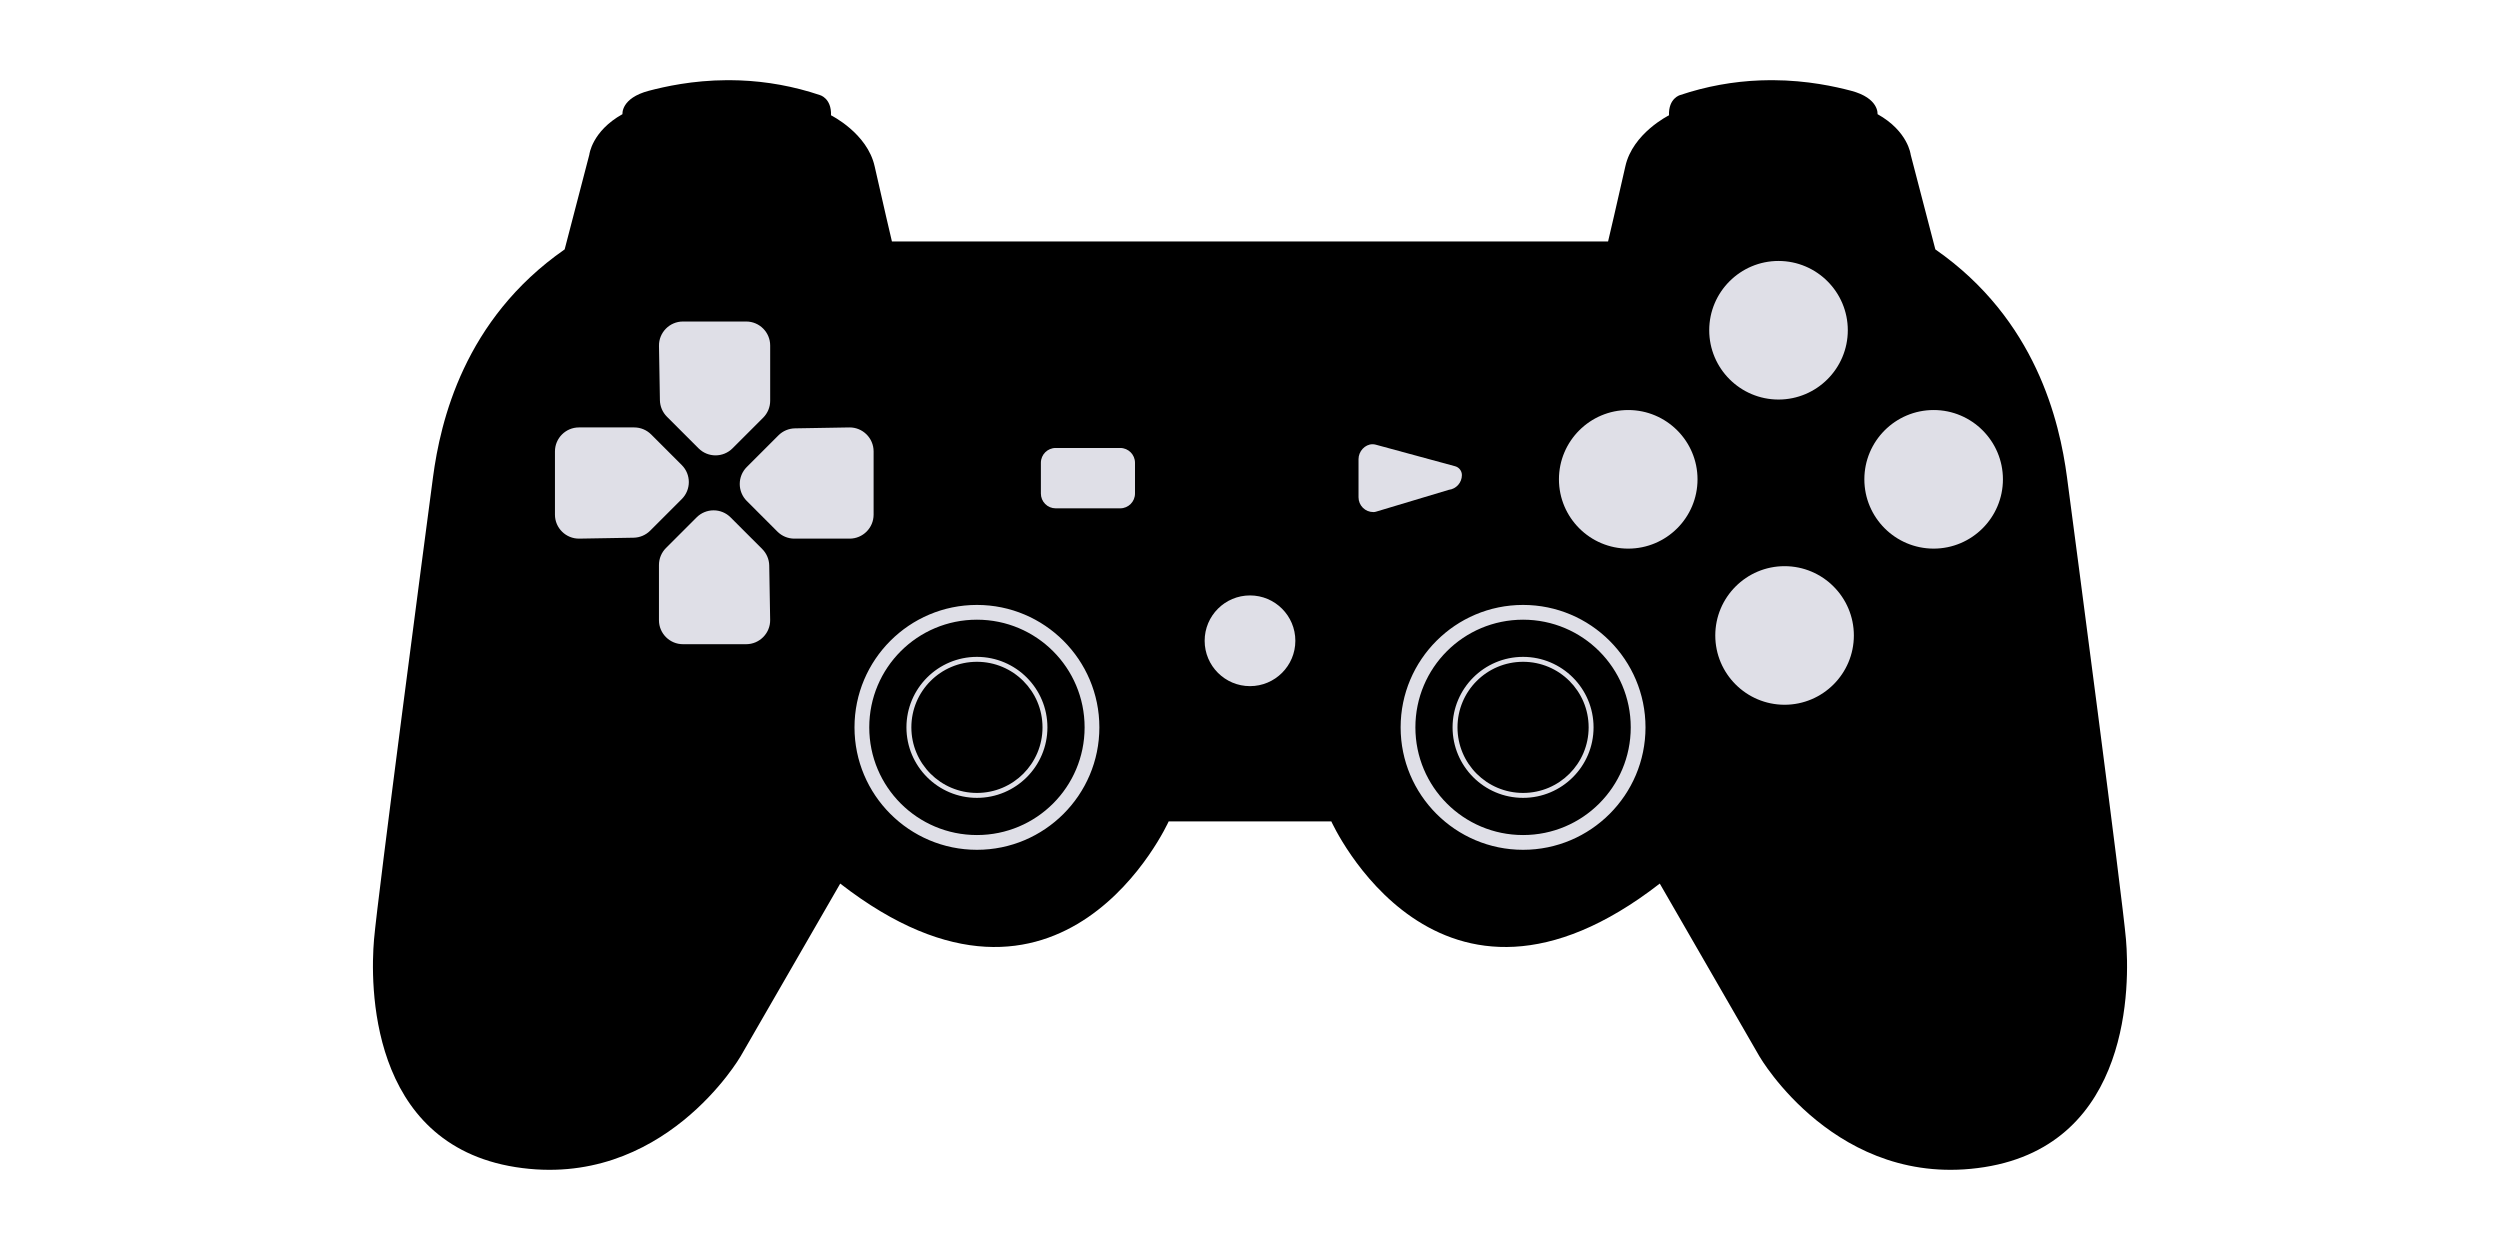
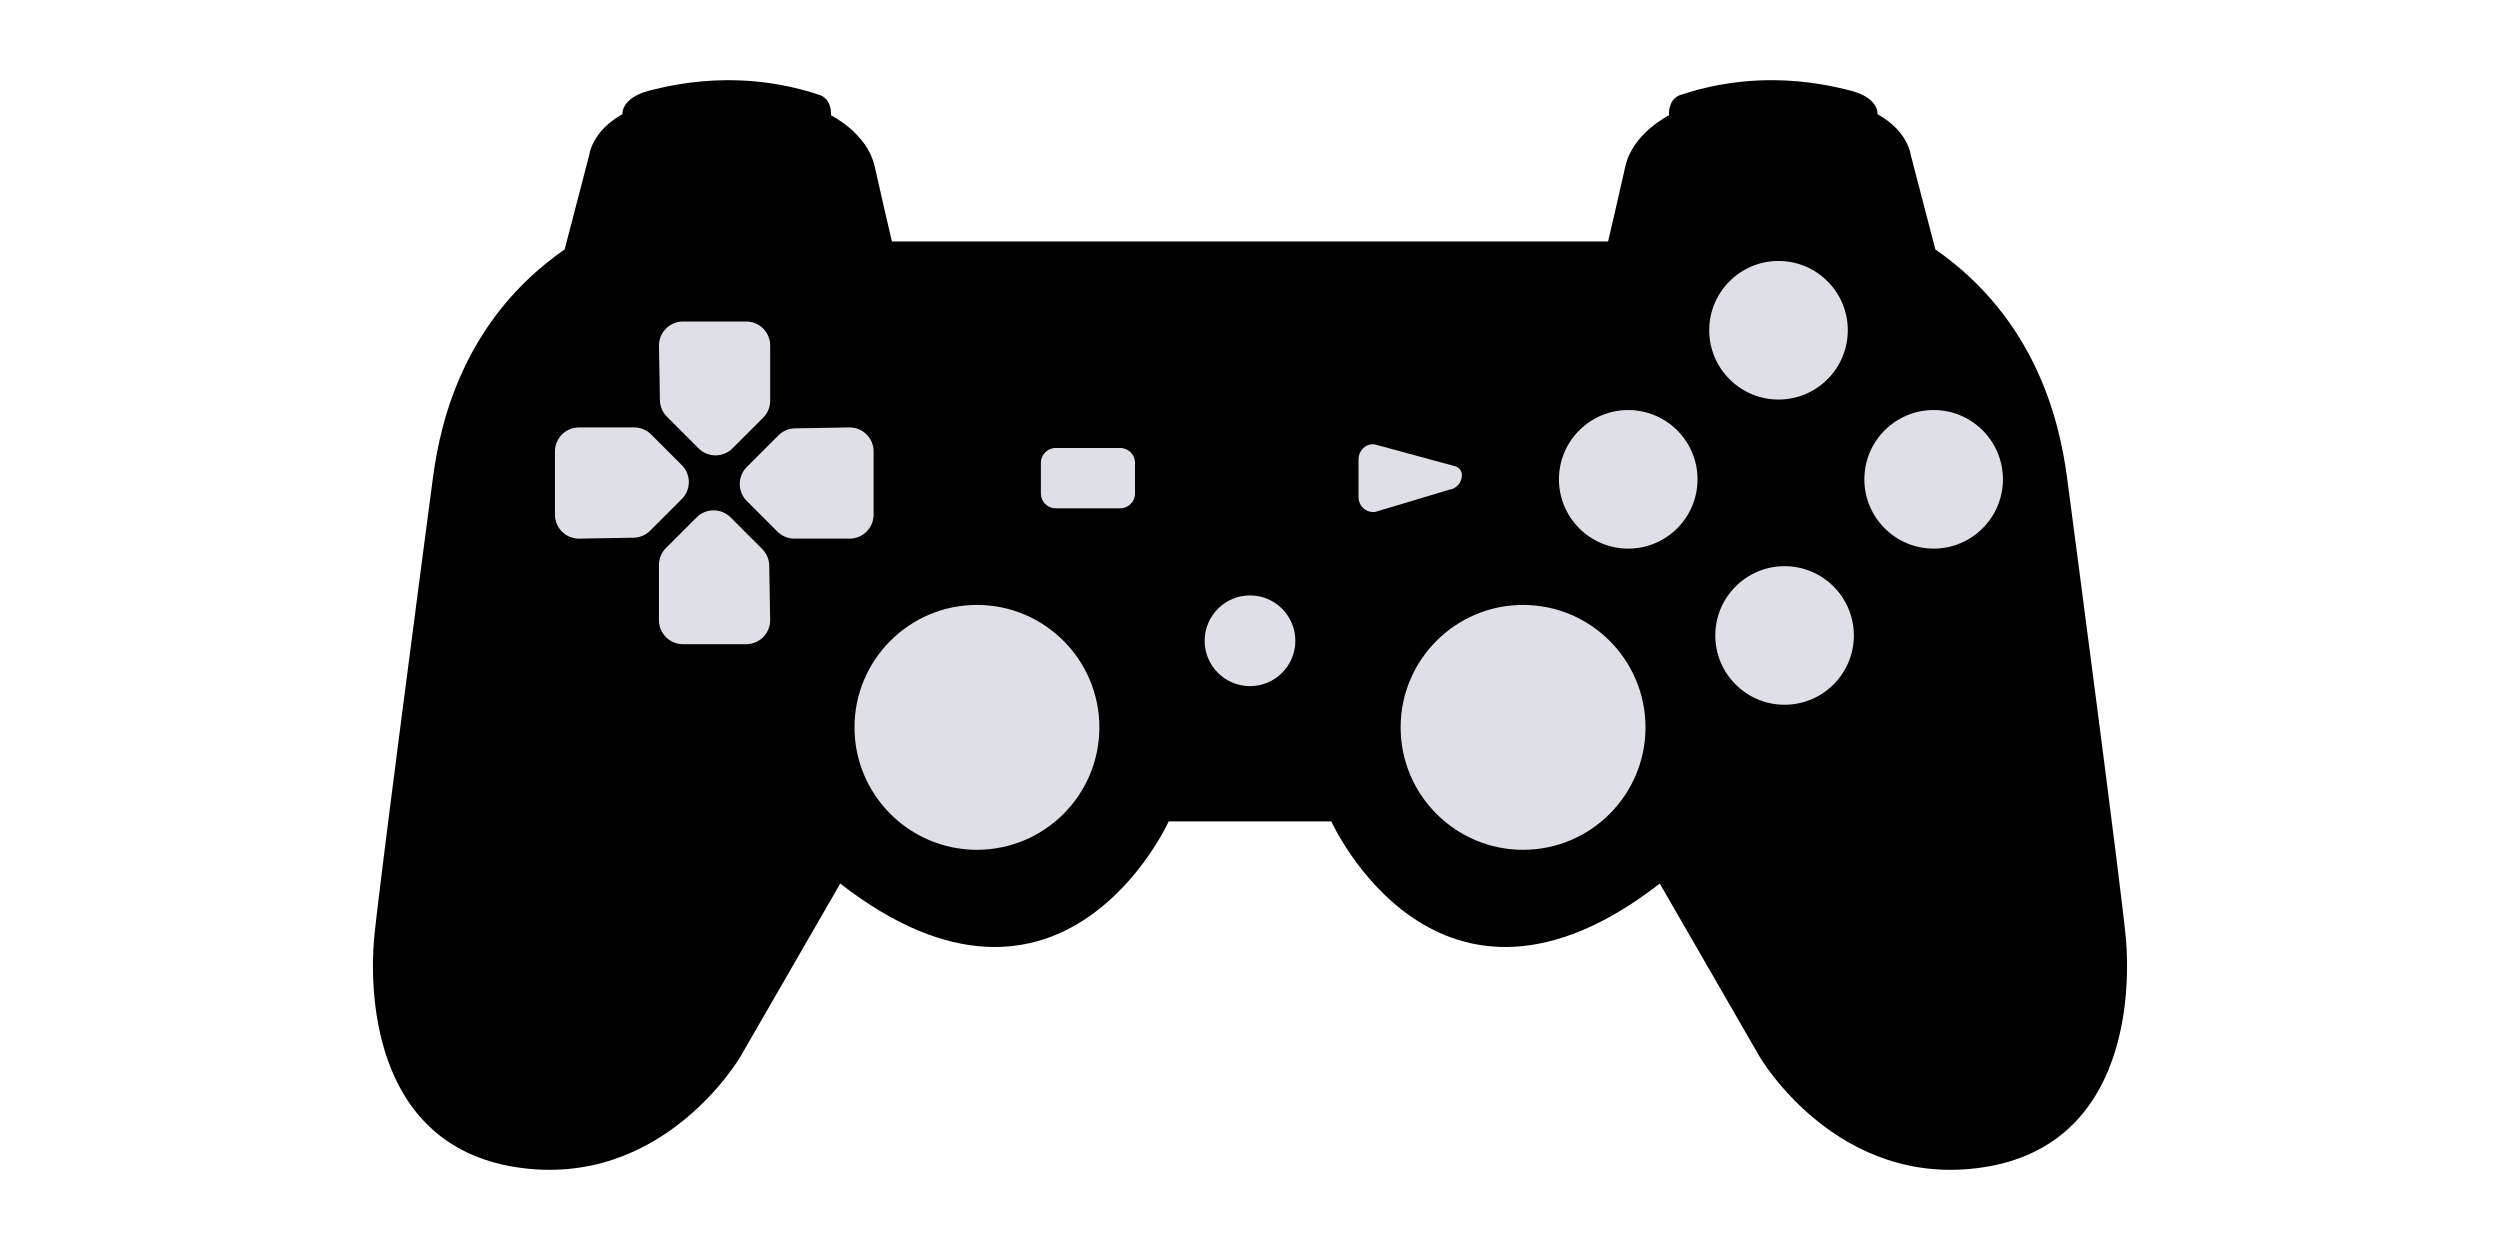
- <svg xmlns="http://www.w3.org/2000/svg" xml:space="preserve" width="1000" height="500">
-   <path d="M322.235 126.959c-11.668.06-20.941 2.164-26.265 3.56-9.524 2.5-8.92 7.883-8.92 7.883-10.345 5.786-11.174 13.672-11.174 13.672l-8.305 31.89c-33.964 23.625-41.85 58.046-44.342 76.68-2.475 18.657-18.635 141.322-19.878 155.805-1.25 14.516-2.077 68.791 47.662 76.674 49.735 7.852 75.824-37.314 75.824-37.314l33.57-58.2c75 58.2 110.643-20.937 110.643-20.937h54.804s35.643 79.137 110.643 20.937l33.57 58.2s26.09 45.166 75.825 37.314c49.739-7.883 48.91-62.158 47.662-76.674-1.243-14.483-17.404-137.148-19.88-155.804-2.49-18.635-10.377-53.056-44.341-76.68l-8.305-31.89s-.829-7.887-11.174-13.673c0 0 .605-5.383-8.92-7.882-5.324-1.397-14.597-3.5-26.265-3.561h-1.035a100 100 0 0 0-3.196.068 96.1 96.1 0 0 0-27.093 4.948s-3.951 1.035-3.744 6.818c0 0-12.238 6.035-14.702 17.2-2.498 11.206-5.818 25.3-5.818 25.3H377.823s-3.32-14.094-5.818-25.3c-2.464-11.165-14.701-17.2-14.701-17.2.207-5.783-3.744-6.818-3.744-6.818a96.1 96.1 0 0 0-27.094-4.948 99 99 0 0 0-3.196-.068z" style="fill:#000;stroke-width:1" transform="translate(-91.842 -118.674)scale(1.18736)" />
-   <path d="M499.998 238.172c-10.01 0-18.139 8.13-18.139 18.139 0 10.01 8.131 18.143 18.14 18.143s18.142-8.134 18.142-18.143-8.133-18.14-18.143-18.14" style="baseline-shift:baseline;display:inline;overflow:visible;vector-effect:none;fill:#dfdfe7;fill-opacity:1;stroke-width:1.187;stop-color:#000" />
-   <path d="M307.415 208.26c-4.497.005-8.14 3.712-8.066 8.209l.311 18.289a8.07 8.07 0 0 0 2.362 5.568l10.674 10.673c3.144 3.14 8.267 3.14 11.411 0l10.332-10.328a8.07 8.07 0 0 0 2.37-5.705v-18.631c0-4.448-3.627-8.074-8.075-8.074zm-35.036 35.681c-4.446 0-8.071 3.623-8.074 8.069v20.369l-.002.948c-.001 4.503 3.713 8.152 8.215 8.074l18.289-.31a8.08 8.08 0 0 0 5.568-2.363l10.673-10.674c3.14-3.144 3.14-8.267 0-11.411l-10.332-10.334h-.002a8.08 8.08 0 0 0-5.705-2.368zm91.071 0-18.297.312a8.07 8.07 0 0 0-5.565 2.362l-10.674 10.675h-.002c-3.14 3.145-3.14 8.267 0 11.412h.002l10.33 10.332a8.07 8.07 0 0 0 5.705 2.37h18.629c4.448 0 8.074-3.627 8.074-8.075v-20.37h.002v-.95c-.003-4.497-3.708-8.14-8.204-8.068m-45.7 27.932a8.05 8.05 0 0 0-5.707 2.354l-10.334 10.332a8.08 8.08 0 0 0-2.368 5.707v18.63c.003 4.446 3.629 8.069 8.074 8.069h21.32c4.496-.003 8.14-3.708 8.066-8.204v-.002l-.311-18.29a8.07 8.07 0 0 0-2.362-5.567l-10.674-10.675a8.05 8.05 0 0 0-5.705-2.354" style="baseline-shift:baseline;display:inline;overflow:visible;vector-effect:none;fill:#dfdfe7;stroke-width:.95;stop-color:#000;fill-opacity:1" transform="translate(-91.842 -118.674)scale(1.18736)" />
-   <path d="M422.273 179.187a5.925 5.925 0 0 0-5.92 5.922v12.29a5.91 5.91 0 0 0 5.92 5.936h25.81a5.925 5.925 0 0 0 5.917-5.937V185.11a5.925 5.925 0 0 0-5.917-5.922z" style="fill:#dfdfe7;fill-opacity:1;fill-rule:evenodd;stroke-width:.513;stroke-linecap:round;stroke-miterlimit:7;paint-order:stroke markers fill" />
-   <path d="M539.707 249.604c-2.507.016-4.695 2.37-4.695 5.013v12.871a4.967 4.967 0 0 0 5 4.965c.296.005.592-.036.875-.125l24.54-7.363a5.01 5.01 0 0 0 4.41-4.967 3.09 3.09 0 0 0-2.286-2.982l-26.754-7.27a4 4 0 0 0-1.09-.142" style="fill:#dfdfe7;fill-opacity:1;fill-rule:evenodd;stroke:none;stroke-width:.547;stroke-linecap:round;stroke-miterlimit:7;paint-order:stroke markers fill" transform="translate(-91.842 -118.674)scale(1.18736)" />
-   <path d="M676.5 187.86c-12.874 0-23.344 10.47-23.344 23.344s10.47 23.342 23.344 23.342 23.342-10.467 23.342-23.342-10.468-23.343-23.342-23.343m-50.627 50.22c-12.874 0-23.344 10.469-23.344 23.343s10.47 23.344 23.344 23.344 23.342-10.47 23.342-23.344-10.468-23.344-23.342-23.344m102.887 0c-12.875 0-23.344 10.469-23.344 23.343s10.47 23.344 23.344 23.344 23.34-10.47 23.34-23.344-10.466-23.344-23.34-23.344m-50.22 52.6c-12.873 0-23.343 10.47-23.343 23.345s10.47 23.342 23.344 23.342 23.342-10.468 23.342-23.342-10.468-23.344-23.342-23.344" style="baseline-shift:baseline;display:inline;overflow:visible;vector-effect:none;fill:#dfdfe7;fill-opacity:1;stop-color:#000" transform="translate(-91.842 -118.674)scale(1.18736)" />
-   <path d="M590.443 303.737c-22.76 0-41.247 18.486-41.247 41.247s18.486 41.247 41.247 41.247 41.247-18.486 41.247-41.247-18.486-41.247-41.247-41.247m0 4.973c20.053 0 36.274 16.22 36.274 36.274 0 20.053-16.22 36.274-36.274 36.274-20.053 0-36.274-16.22-36.274-36.274 0-20.053 16.22-36.274 36.274-36.274" style="baseline-shift:baseline;display:inline;overflow:visible;opacity:1;vector-effect:none;fill:#dfdfe7;fill-opacity:1;stroke-width:.829;stop-color:#000;stop-opacity:1" transform="translate(-91.842 -118.674)scale(1.18736)" />
-   <path d="M609.226 262.749c-15.561 0-28.197 12.637-28.197 28.197s12.636 28.197 28.197 28.197 28.198-12.636 28.198-28.197-12.636-28.197-28.198-28.197m0 1.969c14.498 0 26.23 11.73 26.23 26.228s-11.732 26.229-26.23 26.229c-14.497 0-26.228-11.731-26.228-26.229s11.73-26.228 26.228-26.228" style="baseline-shift:baseline;display:inline;overflow:visible;opacity:1;vector-effect:none;fill:#dfdfe7;fill-opacity:1;stroke-width:.984;stop-color:#000;stop-opacity:1" />
-   <path d="M590.443 303.737c-22.76 0-41.247 18.486-41.247 41.247s18.486 41.247 41.247 41.247 41.247-18.486 41.247-41.247-18.486-41.247-41.247-41.247m0 4.973c20.053 0 36.274 16.22 36.274 36.274 0 20.053-16.22 36.274-36.274 36.274-20.053 0-36.274-16.22-36.274-36.274 0-20.053 16.22-36.274 36.274-36.274" style="baseline-shift:baseline;display:inline;overflow:visible;opacity:1;vector-effect:none;fill:#dfdfe7;fill-opacity:1;stroke-width:.829;stop-color:#000;stop-opacity:1" transform="translate(-310.295 -118.674)scale(1.18736)" />
-   <path d="M609.226 262.749c-15.561 0-28.197 12.637-28.197 28.197s12.636 28.197 28.197 28.197 28.198-12.636 28.198-28.197-12.636-28.197-28.198-28.197m0 1.969c14.498 0 26.23 11.73 26.23 26.228s-11.732 26.229-26.23 26.229c-14.497 0-26.228-11.731-26.228-26.229s11.73-26.228 26.228-26.228" style="baseline-shift:baseline;display:inline;overflow:visible;opacity:1;vector-effect:none;fill:#dfdfe7;fill-opacity:1;stroke-width:.984;stop-color:#000;stop-opacity:1" transform="translate(-218.453)" />
+ <svg xmlns="http://www.w3.org/2000/svg" xml:space="preserve" width="1000" height="500" version="1.1" id="svg10">
+   <defs id="defs10" />
+   <path d="M322.235 126.959c-11.668.06-20.941 2.164-26.265 3.56-9.524 2.5-8.92 7.883-8.92 7.883-10.345 5.786-11.174 13.672-11.174 13.672l-8.305 31.89c-33.964 23.625-41.85 58.046-44.342 76.68-2.475 18.657-18.635 141.322-19.878 155.805-1.25 14.516-2.077 68.791 47.662 76.674 49.735 7.852 75.824-37.314 75.824-37.314l33.57-58.2c75 58.2 110.643-20.937 110.643-20.937h54.804s35.643 79.137 110.643 20.937l33.57 58.2s26.09 45.166 75.825 37.314c49.739-7.883 48.91-62.158 47.662-76.674-1.243-14.483-17.404-137.148-19.88-155.804-2.49-18.635-10.377-53.056-44.341-76.68l-8.305-31.89s-.829-7.887-11.174-13.673c0 0 .605-5.383-8.92-7.882-5.324-1.397-14.597-3.5-26.265-3.561h-1.035a100 100 0 0 0-3.196.068 96.1 96.1 0 0 0-27.093 4.948s-3.951 1.035-3.744 6.818c0 0-12.238 6.035-14.702 17.2-2.498 11.206-5.818 25.3-5.818 25.3H377.823s-3.32-14.094-5.818-25.3c-2.464-11.165-14.701-17.2-14.701-17.2.207-5.783-3.744-6.818-3.744-6.818a96.1 96.1 0 0 0-27.094-4.948 99 99 0 0 0-3.196-.068z" style="fill:#000;stroke-width:1" transform="translate(-91.842 -118.674)scale(1.18736)" id="path1" />
+   <path d="M499.998 238.172c-10.01 0-18.139 8.13-18.139 18.139 0 10.01 8.131 18.143 18.14 18.143s18.142-8.134 18.142-18.143-8.133-18.14-18.143-18.14" style="baseline-shift:baseline;display:inline;overflow:visible;vector-effect:none;fill:#dfdfe7;fill-opacity:1;stroke-width:1.187;stop-color:#000" id="path2" />
+   <path d="M307.415 208.26c-4.497.005-8.14 3.712-8.066 8.209l.311 18.289a8.07 8.07 0 0 0 2.362 5.568l10.674 10.673c3.144 3.14 8.267 3.14 11.411 0l10.332-10.328a8.07 8.07 0 0 0 2.37-5.705v-18.631c0-4.448-3.627-8.074-8.075-8.074zm-35.036 35.681c-4.446 0-8.071 3.623-8.074 8.069v20.369l-.002.948c-.001 4.503 3.713 8.152 8.215 8.074l18.289-.31a8.08 8.08 0 0 0 5.568-2.363l10.673-10.674c3.14-3.144 3.14-8.267 0-11.411l-10.332-10.334h-.002a8.08 8.08 0 0 0-5.705-2.368zm91.071 0-18.297.312a8.07 8.07 0 0 0-5.565 2.362l-10.674 10.675h-.002c-3.14 3.145-3.14 8.267 0 11.412h.002l10.33 10.332a8.07 8.07 0 0 0 5.705 2.37h18.629c4.448 0 8.074-3.627 8.074-8.075v-20.37h.002v-.95c-.003-4.497-3.708-8.14-8.204-8.068m-45.7 27.932a8.05 8.05 0 0 0-5.707 2.354l-10.334 10.332a8.08 8.08 0 0 0-2.368 5.707v18.63c.003 4.446 3.629 8.069 8.074 8.069h21.32c4.496-.003 8.14-3.708 8.066-8.204v-.002l-.311-18.29a8.07 8.07 0 0 0-2.362-5.567l-10.674-10.675a8.05 8.05 0 0 0-5.705-2.354" style="baseline-shift:baseline;display:inline;overflow:visible;vector-effect:none;fill:#dfdfe7;stroke-width:.95;stop-color:#000;fill-opacity:1" transform="translate(-91.842 -118.674)scale(1.18736)" id="path3" />
+   <path d="M422.273 179.187a5.925 5.925 0 0 0-5.92 5.922v12.29a5.91 5.91 0 0 0 5.92 5.936h25.81a5.925 5.925 0 0 0 5.917-5.937V185.11a5.925 5.925 0 0 0-5.917-5.922z" style="fill:#dfdfe7;fill-opacity:1;fill-rule:evenodd;stroke-width:.513;stroke-linecap:round;stroke-miterlimit:7;paint-order:stroke markers fill" id="path4" />
+   <path d="M539.707 249.604c-2.507.016-4.695 2.37-4.695 5.013v12.871a4.967 4.967 0 0 0 5 4.965c.296.005.592-.036.875-.125l24.54-7.363a5.01 5.01 0 0 0 4.41-4.967 3.09 3.09 0 0 0-2.286-2.982l-26.754-7.27a4 4 0 0 0-1.09-.142" style="fill:#dfdfe7;fill-opacity:1;fill-rule:evenodd;stroke:none;stroke-width:.547;stroke-linecap:round;stroke-miterlimit:7;paint-order:stroke markers fill" transform="translate(-91.842 -118.674)scale(1.18736)" id="path5" />
+   <path d="M676.5 187.86c-12.874 0-23.344 10.47-23.344 23.344s10.47 23.342 23.344 23.342 23.342-10.467 23.342-23.342-10.468-23.343-23.342-23.343m-50.627 50.22c-12.874 0-23.344 10.469-23.344 23.343s10.47 23.344 23.344 23.344 23.342-10.47 23.342-23.344-10.468-23.344-23.342-23.344m102.887 0c-12.875 0-23.344 10.469-23.344 23.343s10.47 23.344 23.344 23.344 23.34-10.47 23.34-23.344-10.466-23.344-23.34-23.344m-50.22 52.6c-12.873 0-23.343 10.47-23.343 23.345s10.47 23.342 23.344 23.342 23.342-10.468 23.342-23.342-10.468-23.344-23.342-23.344" style="baseline-shift:baseline;display:inline;overflow:visible;vector-effect:none;fill:#dfdfe7;fill-opacity:1;stop-color:#000" transform="translate(-91.842 -118.674)scale(1.18736)" id="path6" />
+   <path d="m 590.443,303.737 c -22.76,0 -41.247,18.486 -41.247,41.247 0,22.761 18.486,41.247 41.247,41.247 22.761,0 41.247,-18.486 41.247,-41.247 0,-22.761 -18.486,-41.247 -41.247,-41.247" style="baseline-shift:baseline;display:inline;overflow:visible;opacity:1;vector-effect:none;fill:#dfdfe7;fill-opacity:1;stroke-width:0.829;stop-color:#000000;stop-opacity:1" transform="matrix(1.18736,0,0,1.18736,-91.842,-118.674)" id="path7" />
+   <path d="m 590.443,303.737 c -22.76,0 -41.247,18.486 -41.247,41.247 0,22.761 18.486,41.247 41.247,41.247 22.761,0 41.247,-18.486 41.247,-41.247 0,-22.761 -18.486,-41.247 -41.247,-41.247" style="baseline-shift:baseline;display:inline;overflow:visible;opacity:1;vector-effect:none;fill:#dfdfe7;fill-opacity:1;stroke-width:0.829;stop-color:#000000;stop-opacity:1" transform="matrix(1.18736,0,0,1.18736,-310.295,-118.674)" id="path9" />
</svg>
